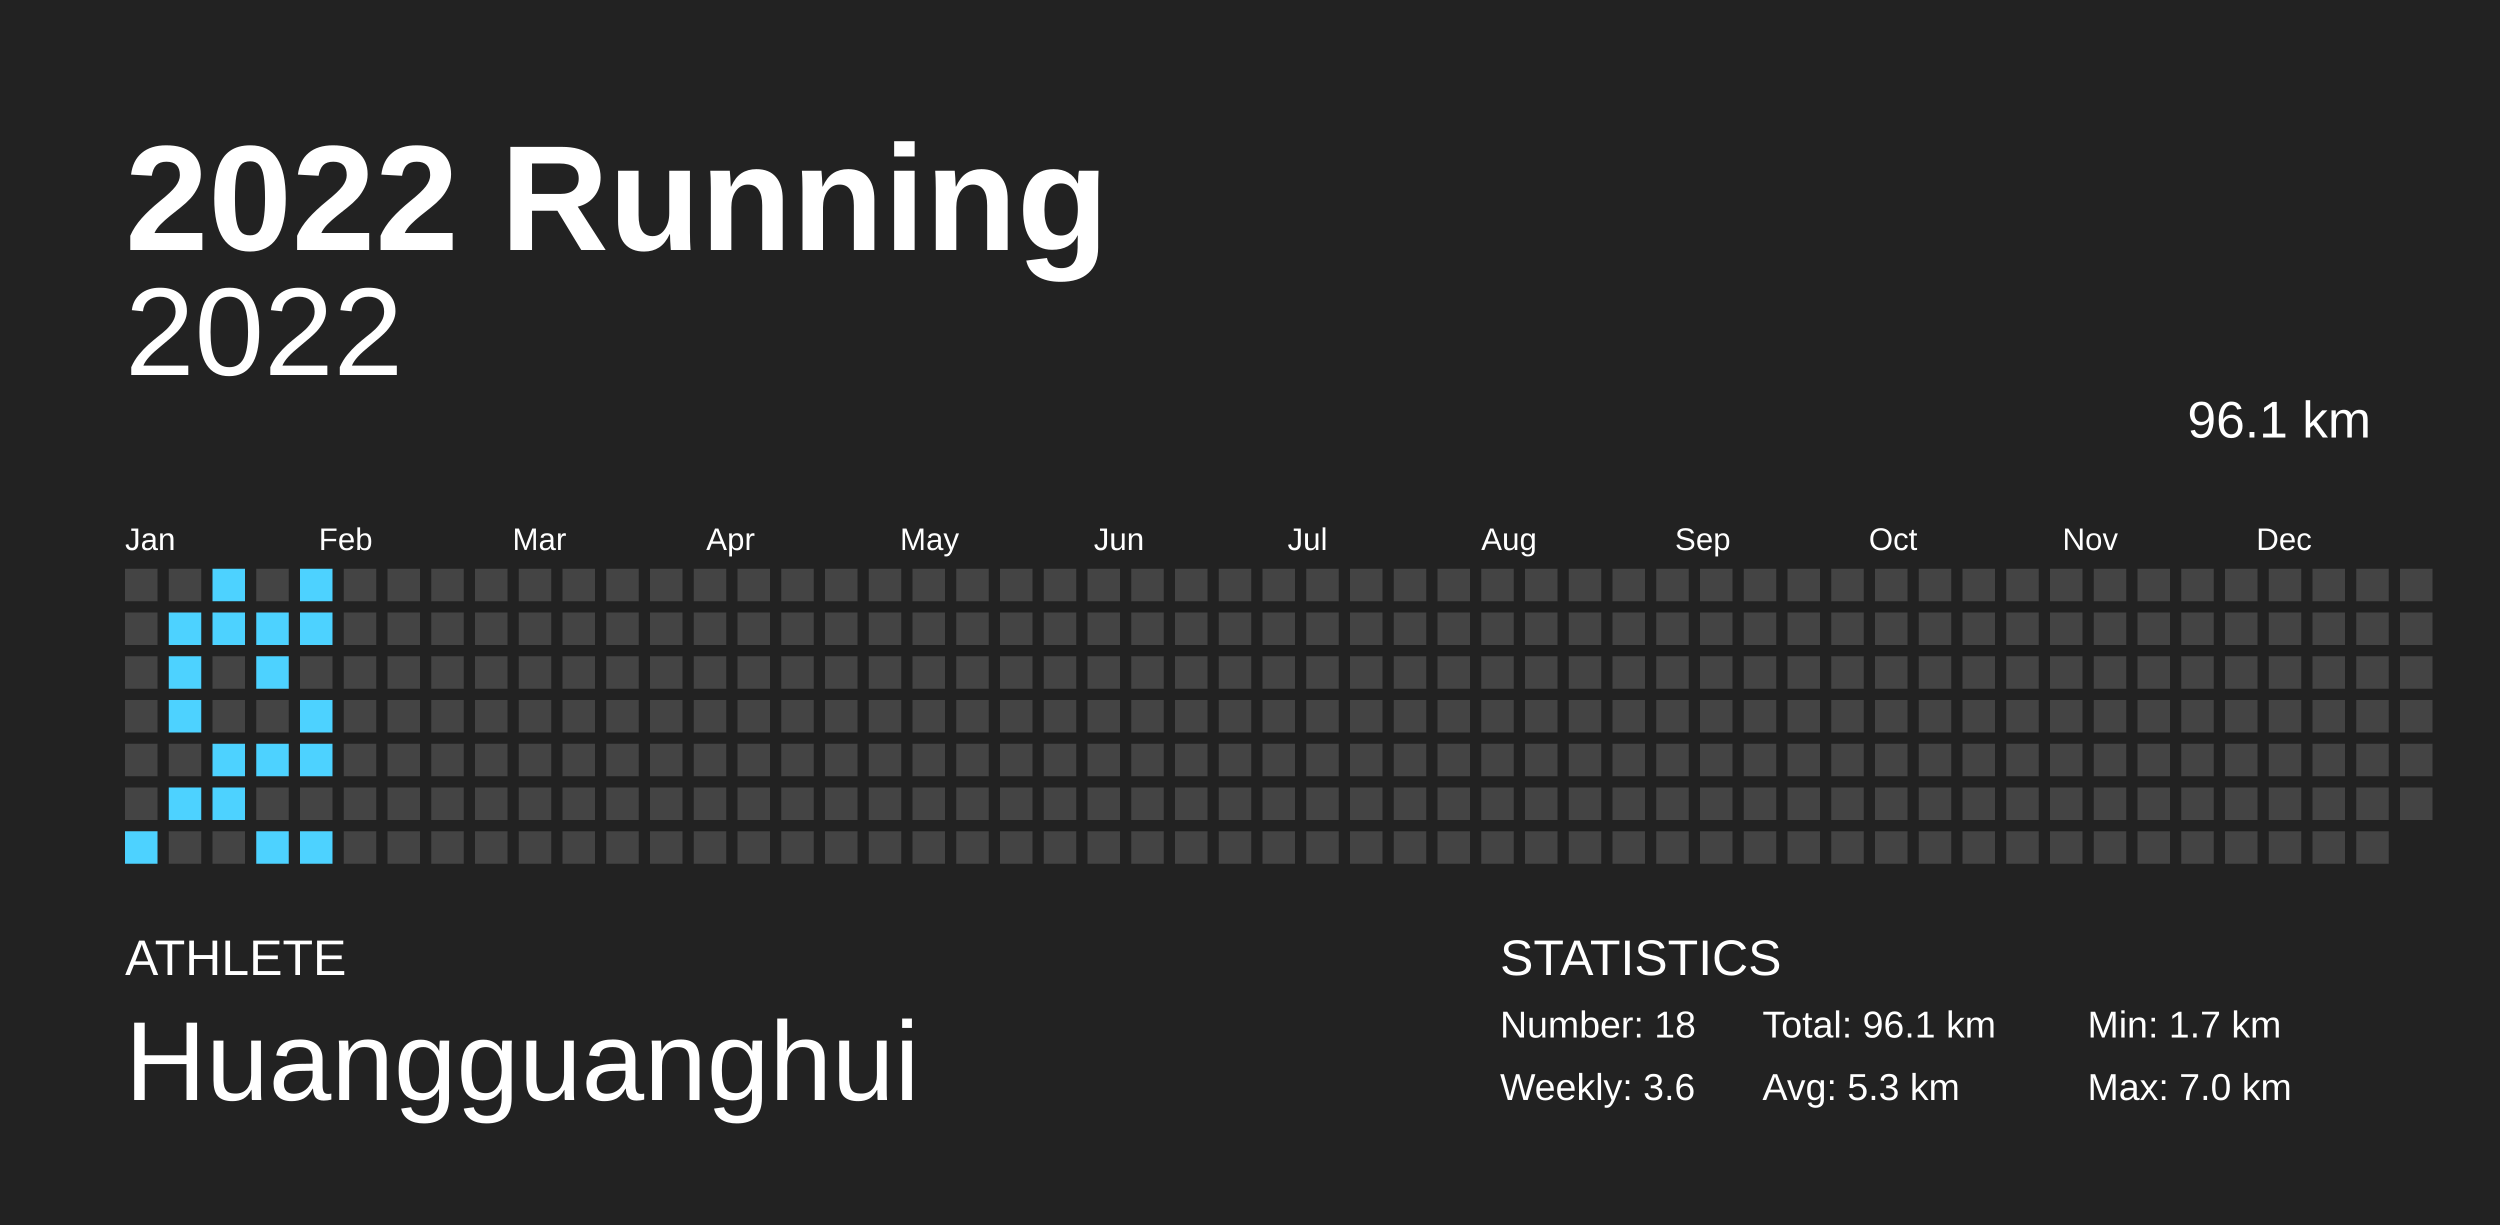
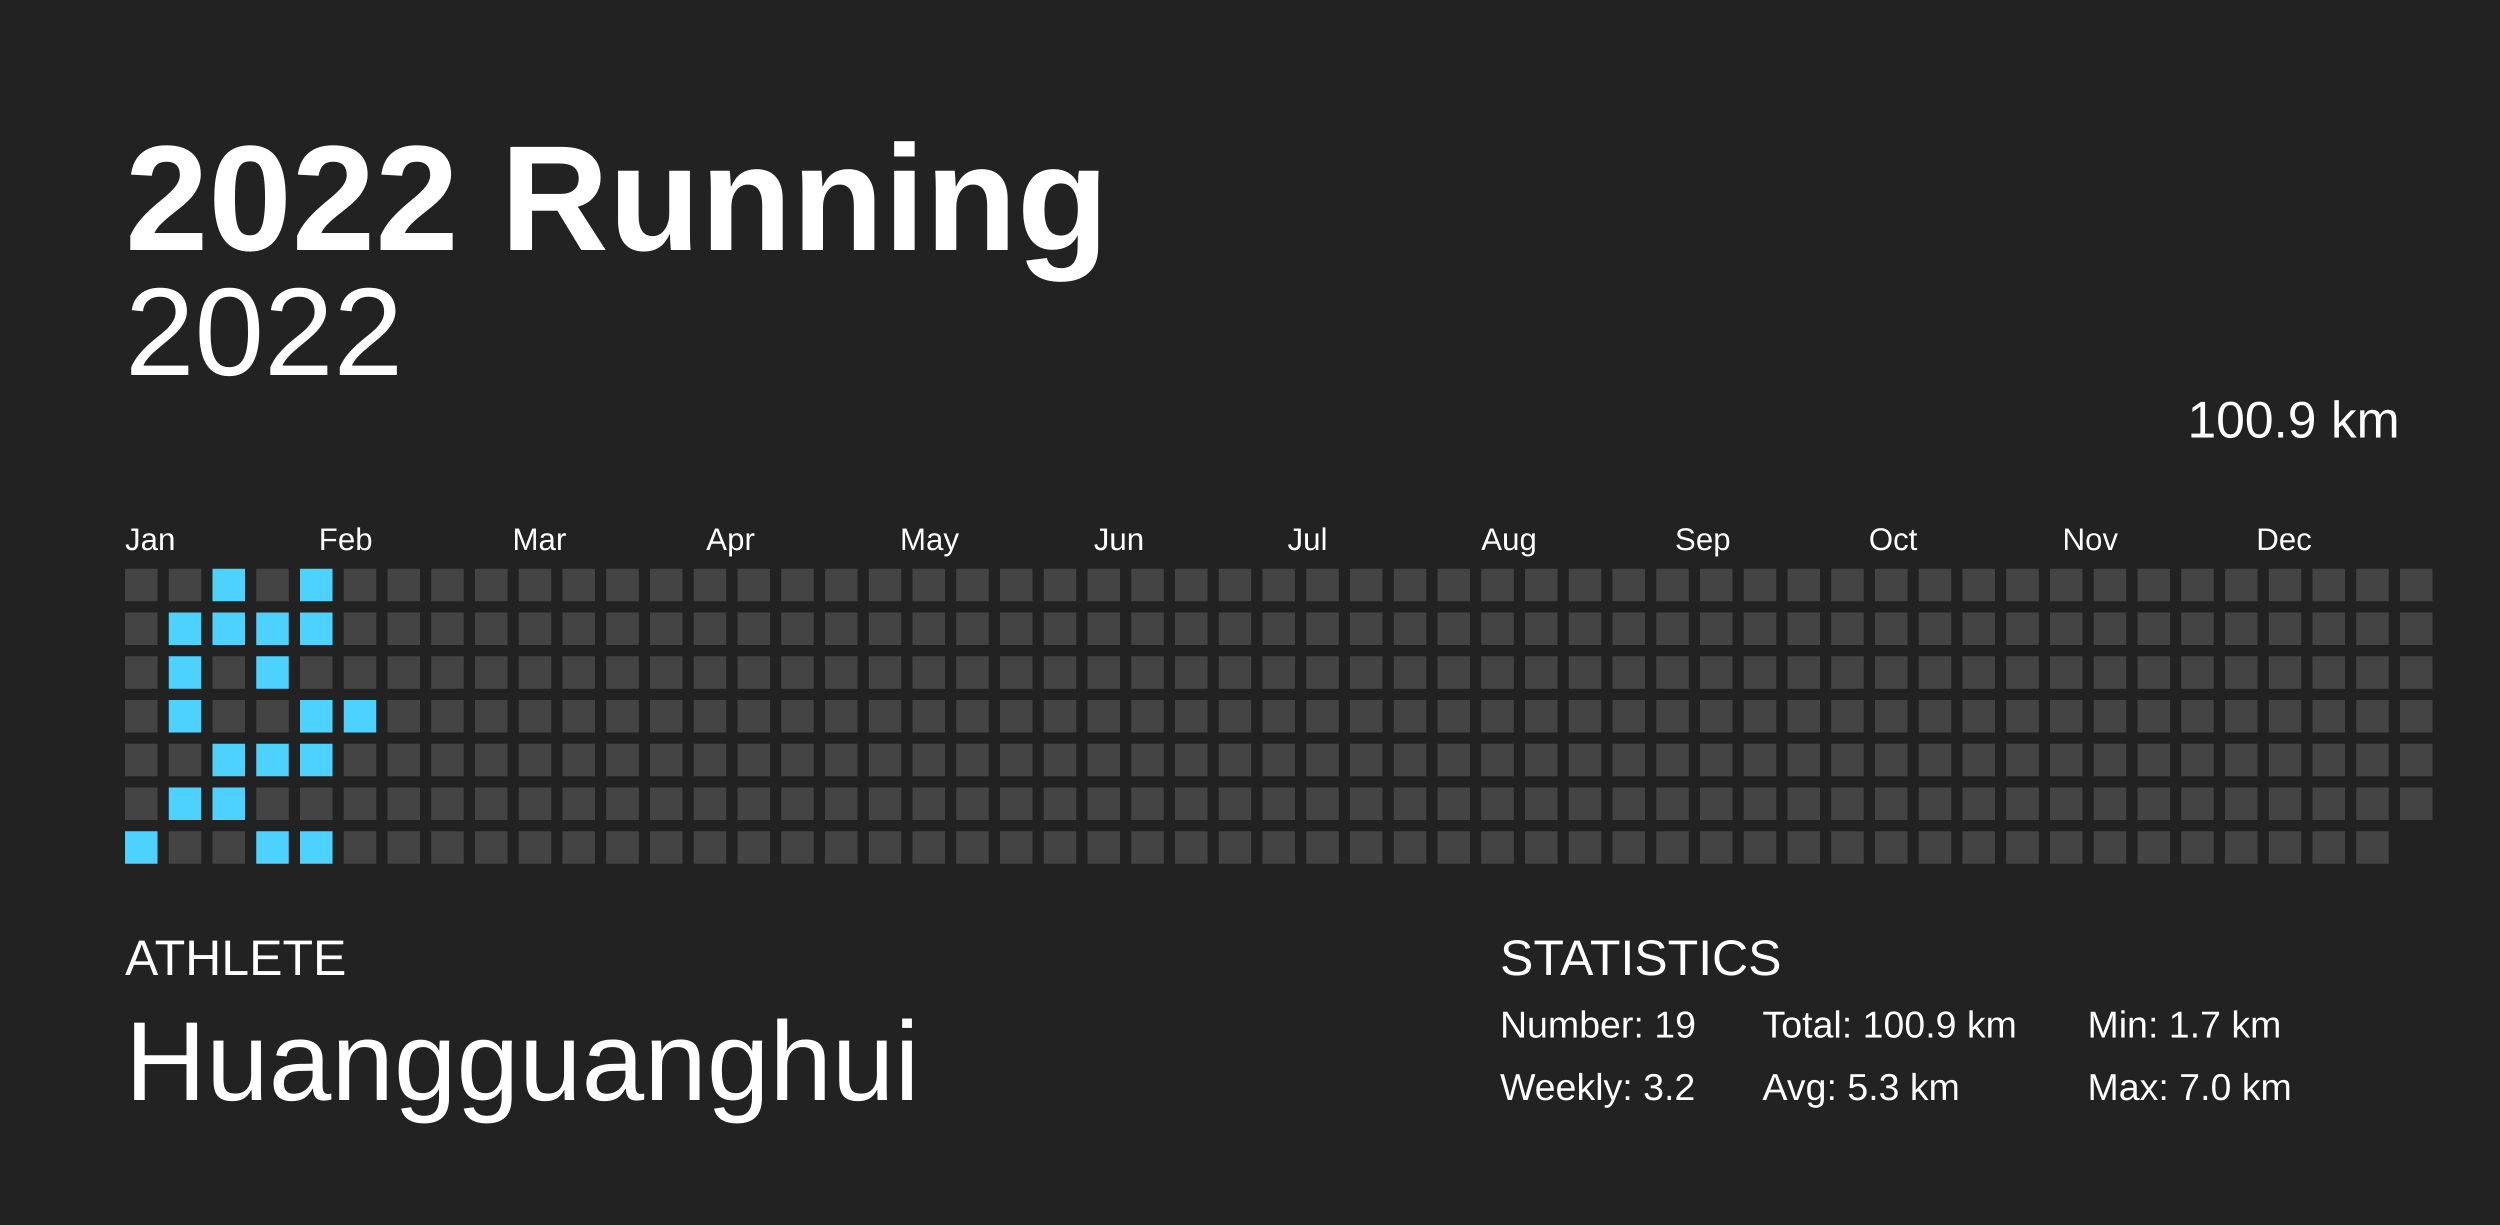
<svg xmlns="http://www.w3.org/2000/svg" baseProfile="full" height="98mm" version="1.1" viewBox="0,0,200,98" width="200mm">
  <defs />
  <rect fill="#222222" height="98" width="200" x="0" y="0" />
  <text fill="#FFFFFF" style="font-size:12px; font-family:Arial; font-weight:bold;" x="10" y="20">2022 Running</text>
  <text fill="#FFFFFF" style="font-size:4px; font-family:Arial" x="10" y="78">ATHLETE</text>
  <text fill="#FFFFFF" style="font-size:9px; font-family:Arial" x="10" y="88">Huangguanghui</text>
  <text fill="#FFFFFF" style="font-size:4px; font-family:Arial" x="120" y="78">STATISTICS</text>
-   <text fill="#FFFFFF" style="font-size:3px; font-family:Arial" x="120" y="83">Number: 18</text>
-   <text fill="#FFFFFF" style="font-size:3px; font-family:Arial" x="120" y="88">Weekly: 3.6</text>
-   <text fill="#FFFFFF" style="font-size:3px; font-family:Arial" x="141" y="83">Total: 96.1 km</text>
+   <text fill="#FFFFFF" style="font-size:3px; font-family:Arial" x="120" y="83">Number: 19</text>
+   <text fill="#FFFFFF" style="font-size:3px; font-family:Arial" x="120" y="88">Weekly: 3.2</text>
+   <text fill="#FFFFFF" style="font-size:3px; font-family:Arial" x="141" y="83">Total: 100.9 km</text>
  <text fill="#FFFFFF" style="font-size:3px; font-family:Arial" x="141" y="88">Avg: 5.3 km</text>
  <text fill="#FFFFFF" style="font-size:3px; font-family:Arial" x="167" y="83">Min: 1.7 km</text>
  <text fill="#FFFFFF" style="font-size:3px; font-family:Arial" x="167" y="88">Max: 7.0 km</text>
  <text alignment-baseline="hanging" fill="#FFFFFF" style="font-size:10.0px; font-family:Arial;" x="10" y="30">2022</text>
-   <text alignment-baseline="hanging" fill="#FFFFFF" style="font-size:4.125px; font-family:Arial;" x="175" y="35">96.1 km</text>
+   <text alignment-baseline="hanging" fill="#FFFFFF" style="font-size:4.125px; font-family:Arial;" x="175" y="35">100.9 km</text>
  <text fill="#FFFFFF" style="font-size:2.5px; font-family:Arial" x="10.0" y="44">Jan</text>
  <text fill="#FFFFFF" style="font-size:2.5px; font-family:Arial" x="25.5" y="44">Feb</text>
  <text fill="#FFFFFF" style="font-size:2.5px; font-family:Arial" x="41.0" y="44">Mar</text>
  <text fill="#FFFFFF" style="font-size:2.5px; font-family:Arial" x="56.5" y="44">Apr</text>
  <text fill="#FFFFFF" style="font-size:2.5px; font-family:Arial" x="72.0" y="44">May</text>
  <text fill="#FFFFFF" style="font-size:2.5px; font-family:Arial" x="87.5" y="44">Jun</text>
  <text fill="#FFFFFF" style="font-size:2.5px; font-family:Arial" x="103.0" y="44">Jul</text>
  <text fill="#FFFFFF" style="font-size:2.5px; font-family:Arial" x="118.5" y="44">Aug</text>
  <text fill="#FFFFFF" style="font-size:2.5px; font-family:Arial" x="134.0" y="44">Sep</text>
  <text fill="#FFFFFF" style="font-size:2.5px; font-family:Arial" x="149.5" y="44">Oct</text>
  <text fill="#FFFFFF" style="font-size:2.5px; font-family:Arial" x="165.0" y="44">Nov</text>
  <text fill="#FFFFFF" style="font-size:2.5px; font-family:Arial" x="180.5" y="44">Dec</text>
  <rect fill="#444444" height="2.6" width="2.6" x="10.0" y="45.5" />
  <rect fill="#444444" height="2.6" width="2.6" x="10.0" y="49.0" />
  <rect fill="#444444" height="2.6" width="2.6" x="10.0" y="52.5" />
  <rect fill="#444444" height="2.6" width="2.6" x="10.0" y="56.0" />
  <rect fill="#444444" height="2.6" width="2.6" x="10.0" y="59.5" />
  <rect fill="#444444" height="2.6" width="2.6" x="10.0" y="63.0" />
  <rect fill="#4dd2ff" height="2.6" width="2.6" x="10.0" y="66.5" />
  <rect fill="#444444" height="2.6" width="2.6" x="13.5" y="45.5" />
  <rect fill="#4dd2ff" height="2.6" width="2.6" x="13.5" y="49.0" />
  <rect fill="#4dd2ff" height="2.6" width="2.6" x="13.5" y="52.5" />
  <rect fill="#4dd2ff" height="2.6" width="2.6" x="13.5" y="56.0" />
  <rect fill="#444444" height="2.6" width="2.6" x="13.5" y="59.5" />
  <rect fill="#4dd2ff" height="2.6" width="2.6" x="13.5" y="63.0" />
  <rect fill="#444444" height="2.6" width="2.6" x="13.5" y="66.5" />
  <rect fill="#4dd2ff" height="2.6" width="2.6" x="17.0" y="45.5" />
  <rect fill="#4dd2ff" height="2.6" width="2.6" x="17.0" y="49.0" />
  <rect fill="#444444" height="2.6" width="2.6" x="17.0" y="52.5" />
  <rect fill="#444444" height="2.6" width="2.6" x="17.0" y="56.0" />
  <rect fill="#4dd2ff" height="2.6" width="2.6" x="17.0" y="59.5" />
  <rect fill="#4dd2ff" height="2.6" width="2.6" x="17.0" y="63.0" />
  <rect fill="#444444" height="2.6" width="2.6" x="17.0" y="66.5" />
  <rect fill="#444444" height="2.6" width="2.6" x="20.5" y="45.5" />
  <rect fill="#4dd2ff" height="2.6" width="2.6" x="20.5" y="49.0" />
  <rect fill="#4dd2ff" height="2.6" width="2.6" x="20.5" y="52.5" />
  <rect fill="#444444" height="2.6" width="2.6" x="20.5" y="56.0" />
  <rect fill="#4dd2ff" height="2.6" width="2.6" x="20.5" y="59.5" />
  <rect fill="#444444" height="2.6" width="2.6" x="20.5" y="63.0" />
  <rect fill="#4dd2ff" height="2.6" width="2.6" x="20.5" y="66.5" />
  <rect fill="#4dd2ff" height="2.6" width="2.6" x="24.0" y="45.5" />
  <rect fill="#4dd2ff" height="2.6" width="2.6" x="24.0" y="49.0" />
  <rect fill="#444444" height="2.6" width="2.6" x="24.0" y="52.5" />
  <rect fill="#4dd2ff" height="2.6" width="2.6" x="24.0" y="56.0" />
  <rect fill="#4dd2ff" height="2.6" width="2.6" x="24.0" y="59.5" />
  <rect fill="#444444" height="2.6" width="2.6" x="24.0" y="63.0" />
  <rect fill="#4dd2ff" height="2.6" width="2.6" x="24.0" y="66.5" />
  <rect fill="#444444" height="2.6" width="2.6" x="27.5" y="45.5" />
  <rect fill="#444444" height="2.6" width="2.6" x="27.5" y="49.0" />
  <rect fill="#444444" height="2.6" width="2.6" x="27.5" y="52.5" />
-   <rect fill="#444444" height="2.6" width="2.6" x="27.5" y="56.0" />
+   <rect fill="#4dd2ff" height="2.6" width="2.6" x="27.5" y="56.0" />
  <rect fill="#444444" height="2.6" width="2.6" x="27.5" y="59.5" />
  <rect fill="#444444" height="2.6" width="2.6" x="27.5" y="63.0" />
  <rect fill="#444444" height="2.6" width="2.6" x="27.5" y="66.5" />
  <rect fill="#444444" height="2.6" width="2.6" x="31.0" y="45.5" />
  <rect fill="#444444" height="2.6" width="2.6" x="31.0" y="49.0" />
  <rect fill="#444444" height="2.6" width="2.6" x="31.0" y="52.5" />
  <rect fill="#444444" height="2.6" width="2.6" x="31.0" y="56.0" />
  <rect fill="#444444" height="2.6" width="2.6" x="31.0" y="59.5" />
  <rect fill="#444444" height="2.6" width="2.6" x="31.0" y="63.0" />
  <rect fill="#444444" height="2.6" width="2.6" x="31.0" y="66.5" />
  <rect fill="#444444" height="2.6" width="2.6" x="34.5" y="45.5" />
  <rect fill="#444444" height="2.6" width="2.6" x="34.5" y="49.0" />
  <rect fill="#444444" height="2.6" width="2.6" x="34.5" y="52.5" />
  <rect fill="#444444" height="2.6" width="2.6" x="34.5" y="56.0" />
  <rect fill="#444444" height="2.6" width="2.6" x="34.5" y="59.5" />
  <rect fill="#444444" height="2.6" width="2.6" x="34.5" y="63.0" />
  <rect fill="#444444" height="2.6" width="2.6" x="34.5" y="66.5" />
  <rect fill="#444444" height="2.6" width="2.6" x="38.0" y="45.5" />
  <rect fill="#444444" height="2.6" width="2.6" x="38.0" y="49.0" />
  <rect fill="#444444" height="2.6" width="2.6" x="38.0" y="52.5" />
  <rect fill="#444444" height="2.6" width="2.6" x="38.0" y="56.0" />
  <rect fill="#444444" height="2.6" width="2.6" x="38.0" y="59.5" />
  <rect fill="#444444" height="2.6" width="2.6" x="38.0" y="63.0" />
  <rect fill="#444444" height="2.6" width="2.6" x="38.0" y="66.5" />
  <rect fill="#444444" height="2.6" width="2.6" x="41.5" y="45.5" />
  <rect fill="#444444" height="2.6" width="2.6" x="41.5" y="49.0" />
  <rect fill="#444444" height="2.6" width="2.6" x="41.5" y="52.5" />
  <rect fill="#444444" height="2.6" width="2.6" x="41.5" y="56.0" />
  <rect fill="#444444" height="2.6" width="2.6" x="41.5" y="59.5" />
  <rect fill="#444444" height="2.6" width="2.6" x="41.5" y="63.0" />
  <rect fill="#444444" height="2.6" width="2.6" x="41.5" y="66.5" />
  <rect fill="#444444" height="2.6" width="2.6" x="45.0" y="45.5" />
  <rect fill="#444444" height="2.6" width="2.6" x="45.0" y="49.0" />
  <rect fill="#444444" height="2.6" width="2.6" x="45.0" y="52.5" />
  <rect fill="#444444" height="2.6" width="2.6" x="45.0" y="56.0" />
  <rect fill="#444444" height="2.6" width="2.6" x="45.0" y="59.5" />
  <rect fill="#444444" height="2.6" width="2.6" x="45.0" y="63.0" />
  <rect fill="#444444" height="2.6" width="2.6" x="45.0" y="66.5" />
  <rect fill="#444444" height="2.6" width="2.6" x="48.5" y="45.5" />
  <rect fill="#444444" height="2.6" width="2.6" x="48.5" y="49.0" />
  <rect fill="#444444" height="2.6" width="2.6" x="48.5" y="52.5" />
  <rect fill="#444444" height="2.6" width="2.6" x="48.5" y="56.0" />
  <rect fill="#444444" height="2.6" width="2.6" x="48.5" y="59.5" />
  <rect fill="#444444" height="2.6" width="2.6" x="48.5" y="63.0" />
  <rect fill="#444444" height="2.6" width="2.6" x="48.5" y="66.5" />
  <rect fill="#444444" height="2.6" width="2.6" x="52.0" y="45.5" />
  <rect fill="#444444" height="2.6" width="2.6" x="52.0" y="49.0" />
  <rect fill="#444444" height="2.6" width="2.6" x="52.0" y="52.5" />
  <rect fill="#444444" height="2.6" width="2.6" x="52.0" y="56.0" />
  <rect fill="#444444" height="2.6" width="2.6" x="52.0" y="59.5" />
  <rect fill="#444444" height="2.6" width="2.6" x="52.0" y="63.0" />
  <rect fill="#444444" height="2.6" width="2.6" x="52.0" y="66.5" />
  <rect fill="#444444" height="2.6" width="2.6" x="55.5" y="45.5" />
  <rect fill="#444444" height="2.6" width="2.6" x="55.5" y="49.0" />
  <rect fill="#444444" height="2.6" width="2.6" x="55.5" y="52.5" />
  <rect fill="#444444" height="2.6" width="2.6" x="55.5" y="56.0" />
  <rect fill="#444444" height="2.6" width="2.6" x="55.5" y="59.5" />
  <rect fill="#444444" height="2.6" width="2.6" x="55.5" y="63.0" />
  <rect fill="#444444" height="2.6" width="2.6" x="55.5" y="66.5" />
  <rect fill="#444444" height="2.6" width="2.6" x="59.0" y="45.5" />
  <rect fill="#444444" height="2.6" width="2.6" x="59.0" y="49.0" />
  <rect fill="#444444" height="2.6" width="2.6" x="59.0" y="52.5" />
  <rect fill="#444444" height="2.6" width="2.6" x="59.0" y="56.0" />
  <rect fill="#444444" height="2.6" width="2.6" x="59.0" y="59.5" />
  <rect fill="#444444" height="2.6" width="2.6" x="59.0" y="63.0" />
  <rect fill="#444444" height="2.6" width="2.6" x="59.0" y="66.5" />
  <rect fill="#444444" height="2.6" width="2.6" x="62.5" y="45.5" />
  <rect fill="#444444" height="2.6" width="2.6" x="62.5" y="49.0" />
  <rect fill="#444444" height="2.6" width="2.6" x="62.5" y="52.5" />
  <rect fill="#444444" height="2.6" width="2.6" x="62.5" y="56.0" />
  <rect fill="#444444" height="2.6" width="2.6" x="62.5" y="59.5" />
  <rect fill="#444444" height="2.6" width="2.6" x="62.5" y="63.0" />
  <rect fill="#444444" height="2.6" width="2.6" x="62.5" y="66.5" />
  <rect fill="#444444" height="2.6" width="2.6" x="66.0" y="45.5" />
  <rect fill="#444444" height="2.6" width="2.6" x="66.0" y="49.0" />
  <rect fill="#444444" height="2.6" width="2.6" x="66.0" y="52.5" />
  <rect fill="#444444" height="2.6" width="2.6" x="66.0" y="56.0" />
  <rect fill="#444444" height="2.6" width="2.6" x="66.0" y="59.5" />
  <rect fill="#444444" height="2.6" width="2.6" x="66.0" y="63.0" />
  <rect fill="#444444" height="2.6" width="2.6" x="66.0" y="66.5" />
  <rect fill="#444444" height="2.6" width="2.6" x="69.5" y="45.5" />
  <rect fill="#444444" height="2.6" width="2.6" x="69.5" y="49.0" />
  <rect fill="#444444" height="2.6" width="2.6" x="69.5" y="52.5" />
  <rect fill="#444444" height="2.6" width="2.6" x="69.5" y="56.0" />
  <rect fill="#444444" height="2.6" width="2.6" x="69.5" y="59.5" />
  <rect fill="#444444" height="2.6" width="2.6" x="69.5" y="63.0" />
  <rect fill="#444444" height="2.6" width="2.6" x="69.5" y="66.5" />
  <rect fill="#444444" height="2.6" width="2.6" x="73.0" y="45.5" />
  <rect fill="#444444" height="2.6" width="2.6" x="73.0" y="49.0" />
  <rect fill="#444444" height="2.6" width="2.6" x="73.0" y="52.5" />
  <rect fill="#444444" height="2.6" width="2.6" x="73.0" y="56.0" />
  <rect fill="#444444" height="2.6" width="2.6" x="73.0" y="59.5" />
  <rect fill="#444444" height="2.6" width="2.6" x="73.0" y="63.0" />
  <rect fill="#444444" height="2.6" width="2.6" x="73.0" y="66.5" />
  <rect fill="#444444" height="2.6" width="2.6" x="76.5" y="45.5" />
  <rect fill="#444444" height="2.6" width="2.6" x="76.5" y="49.0" />
  <rect fill="#444444" height="2.6" width="2.6" x="76.5" y="52.5" />
  <rect fill="#444444" height="2.6" width="2.6" x="76.5" y="56.0" />
  <rect fill="#444444" height="2.6" width="2.6" x="76.5" y="59.5" />
  <rect fill="#444444" height="2.6" width="2.6" x="76.5" y="63.0" />
  <rect fill="#444444" height="2.6" width="2.6" x="76.5" y="66.5" />
  <rect fill="#444444" height="2.6" width="2.6" x="80.0" y="45.5" />
  <rect fill="#444444" height="2.6" width="2.6" x="80.0" y="49.0" />
  <rect fill="#444444" height="2.6" width="2.6" x="80.0" y="52.5" />
  <rect fill="#444444" height="2.6" width="2.6" x="80.0" y="56.0" />
  <rect fill="#444444" height="2.6" width="2.6" x="80.0" y="59.5" />
  <rect fill="#444444" height="2.6" width="2.6" x="80.0" y="63.0" />
  <rect fill="#444444" height="2.6" width="2.6" x="80.0" y="66.5" />
  <rect fill="#444444" height="2.6" width="2.6" x="83.5" y="45.5" />
  <rect fill="#444444" height="2.6" width="2.6" x="83.5" y="49.0" />
  <rect fill="#444444" height="2.6" width="2.6" x="83.5" y="52.5" />
  <rect fill="#444444" height="2.6" width="2.6" x="83.5" y="56.0" />
  <rect fill="#444444" height="2.6" width="2.6" x="83.5" y="59.5" />
  <rect fill="#444444" height="2.6" width="2.6" x="83.5" y="63.0" />
  <rect fill="#444444" height="2.6" width="2.6" x="83.5" y="66.5" />
  <rect fill="#444444" height="2.6" width="2.6" x="87.0" y="45.5" />
  <rect fill="#444444" height="2.6" width="2.6" x="87.0" y="49.0" />
  <rect fill="#444444" height="2.6" width="2.6" x="87.0" y="52.5" />
  <rect fill="#444444" height="2.6" width="2.6" x="87.0" y="56.0" />
  <rect fill="#444444" height="2.6" width="2.6" x="87.0" y="59.5" />
  <rect fill="#444444" height="2.6" width="2.6" x="87.0" y="63.0" />
  <rect fill="#444444" height="2.6" width="2.6" x="87.0" y="66.5" />
  <rect fill="#444444" height="2.6" width="2.6" x="90.5" y="45.5" />
  <rect fill="#444444" height="2.6" width="2.6" x="90.5" y="49.0" />
  <rect fill="#444444" height="2.6" width="2.6" x="90.5" y="52.5" />
  <rect fill="#444444" height="2.6" width="2.6" x="90.5" y="56.0" />
  <rect fill="#444444" height="2.6" width="2.6" x="90.5" y="59.5" />
  <rect fill="#444444" height="2.6" width="2.6" x="90.5" y="63.0" />
  <rect fill="#444444" height="2.6" width="2.6" x="90.5" y="66.5" />
  <rect fill="#444444" height="2.6" width="2.6" x="94.0" y="45.5" />
  <rect fill="#444444" height="2.6" width="2.6" x="94.0" y="49.0" />
  <rect fill="#444444" height="2.6" width="2.6" x="94.0" y="52.5" />
  <rect fill="#444444" height="2.6" width="2.6" x="94.0" y="56.0" />
  <rect fill="#444444" height="2.6" width="2.6" x="94.0" y="59.5" />
  <rect fill="#444444" height="2.6" width="2.6" x="94.0" y="63.0" />
  <rect fill="#444444" height="2.6" width="2.6" x="94.0" y="66.5" />
  <rect fill="#444444" height="2.6" width="2.6" x="97.5" y="45.5" />
  <rect fill="#444444" height="2.6" width="2.6" x="97.5" y="49.0" />
  <rect fill="#444444" height="2.6" width="2.6" x="97.5" y="52.5" />
  <rect fill="#444444" height="2.6" width="2.6" x="97.5" y="56.0" />
  <rect fill="#444444" height="2.6" width="2.6" x="97.5" y="59.5" />
  <rect fill="#444444" height="2.6" width="2.6" x="97.5" y="63.0" />
  <rect fill="#444444" height="2.6" width="2.6" x="97.5" y="66.5" />
  <rect fill="#444444" height="2.6" width="2.6" x="101.0" y="45.5" />
  <rect fill="#444444" height="2.6" width="2.6" x="101.0" y="49.0" />
  <rect fill="#444444" height="2.6" width="2.6" x="101.0" y="52.5" />
  <rect fill="#444444" height="2.6" width="2.6" x="101.0" y="56.0" />
  <rect fill="#444444" height="2.6" width="2.6" x="101.0" y="59.5" />
  <rect fill="#444444" height="2.6" width="2.6" x="101.0" y="63.0" />
  <rect fill="#444444" height="2.6" width="2.6" x="101.0" y="66.5" />
  <rect fill="#444444" height="2.6" width="2.6" x="104.5" y="45.5" />
  <rect fill="#444444" height="2.6" width="2.6" x="104.5" y="49.0" />
  <rect fill="#444444" height="2.6" width="2.6" x="104.5" y="52.5" />
  <rect fill="#444444" height="2.6" width="2.6" x="104.5" y="56.0" />
  <rect fill="#444444" height="2.6" width="2.6" x="104.5" y="59.5" />
  <rect fill="#444444" height="2.6" width="2.6" x="104.5" y="63.0" />
  <rect fill="#444444" height="2.6" width="2.6" x="104.5" y="66.5" />
  <rect fill="#444444" height="2.6" width="2.6" x="108.0" y="45.5" />
  <rect fill="#444444" height="2.6" width="2.6" x="108.0" y="49.0" />
  <rect fill="#444444" height="2.6" width="2.6" x="108.0" y="52.5" />
  <rect fill="#444444" height="2.6" width="2.6" x="108.0" y="56.0" />
  <rect fill="#444444" height="2.6" width="2.6" x="108.0" y="59.5" />
  <rect fill="#444444" height="2.6" width="2.6" x="108.0" y="63.0" />
  <rect fill="#444444" height="2.6" width="2.6" x="108.0" y="66.5" />
  <rect fill="#444444" height="2.6" width="2.6" x="111.5" y="45.5" />
  <rect fill="#444444" height="2.6" width="2.6" x="111.5" y="49.0" />
  <rect fill="#444444" height="2.6" width="2.6" x="111.5" y="52.5" />
  <rect fill="#444444" height="2.6" width="2.6" x="111.5" y="56.0" />
  <rect fill="#444444" height="2.6" width="2.6" x="111.5" y="59.5" />
  <rect fill="#444444" height="2.6" width="2.6" x="111.5" y="63.0" />
  <rect fill="#444444" height="2.6" width="2.6" x="111.5" y="66.5" />
  <rect fill="#444444" height="2.6" width="2.6" x="115.0" y="45.5" />
  <rect fill="#444444" height="2.6" width="2.6" x="115.0" y="49.0" />
  <rect fill="#444444" height="2.6" width="2.6" x="115.0" y="52.5" />
  <rect fill="#444444" height="2.6" width="2.6" x="115.0" y="56.0" />
  <rect fill="#444444" height="2.6" width="2.6" x="115.0" y="59.5" />
  <rect fill="#444444" height="2.6" width="2.6" x="115.0" y="63.0" />
  <rect fill="#444444" height="2.6" width="2.6" x="115.0" y="66.5" />
  <rect fill="#444444" height="2.6" width="2.6" x="118.5" y="45.5" />
  <rect fill="#444444" height="2.6" width="2.6" x="118.5" y="49.0" />
  <rect fill="#444444" height="2.6" width="2.6" x="118.5" y="52.5" />
  <rect fill="#444444" height="2.6" width="2.6" x="118.5" y="56.0" />
  <rect fill="#444444" height="2.6" width="2.6" x="118.5" y="59.5" />
  <rect fill="#444444" height="2.6" width="2.6" x="118.5" y="63.0" />
  <rect fill="#444444" height="2.6" width="2.6" x="118.5" y="66.5" />
  <rect fill="#444444" height="2.6" width="2.6" x="122.0" y="45.5" />
  <rect fill="#444444" height="2.6" width="2.6" x="122.0" y="49.0" />
  <rect fill="#444444" height="2.6" width="2.6" x="122.0" y="52.5" />
  <rect fill="#444444" height="2.6" width="2.6" x="122.0" y="56.0" />
  <rect fill="#444444" height="2.6" width="2.6" x="122.0" y="59.5" />
  <rect fill="#444444" height="2.6" width="2.6" x="122.0" y="63.0" />
  <rect fill="#444444" height="2.6" width="2.6" x="122.0" y="66.5" />
  <rect fill="#444444" height="2.6" width="2.6" x="125.5" y="45.5" />
  <rect fill="#444444" height="2.6" width="2.6" x="125.5" y="49.0" />
  <rect fill="#444444" height="2.6" width="2.6" x="125.5" y="52.5" />
  <rect fill="#444444" height="2.6" width="2.6" x="125.5" y="56.0" />
  <rect fill="#444444" height="2.6" width="2.6" x="125.5" y="59.5" />
  <rect fill="#444444" height="2.6" width="2.6" x="125.5" y="63.0" />
  <rect fill="#444444" height="2.6" width="2.6" x="125.5" y="66.5" />
  <rect fill="#444444" height="2.6" width="2.6" x="129.0" y="45.5" />
  <rect fill="#444444" height="2.6" width="2.6" x="129.0" y="49.0" />
  <rect fill="#444444" height="2.6" width="2.6" x="129.0" y="52.5" />
  <rect fill="#444444" height="2.6" width="2.6" x="129.0" y="56.0" />
  <rect fill="#444444" height="2.6" width="2.6" x="129.0" y="59.5" />
  <rect fill="#444444" height="2.6" width="2.6" x="129.0" y="63.0" />
  <rect fill="#444444" height="2.6" width="2.6" x="129.0" y="66.5" />
  <rect fill="#444444" height="2.6" width="2.6" x="132.5" y="45.5" />
  <rect fill="#444444" height="2.6" width="2.6" x="132.5" y="49.0" />
  <rect fill="#444444" height="2.6" width="2.6" x="132.5" y="52.5" />
  <rect fill="#444444" height="2.6" width="2.6" x="132.5" y="56.0" />
  <rect fill="#444444" height="2.6" width="2.6" x="132.5" y="59.5" />
  <rect fill="#444444" height="2.6" width="2.6" x="132.5" y="63.0" />
  <rect fill="#444444" height="2.6" width="2.6" x="132.5" y="66.5" />
  <rect fill="#444444" height="2.6" width="2.6" x="136.0" y="45.5" />
  <rect fill="#444444" height="2.6" width="2.6" x="136.0" y="49.0" />
  <rect fill="#444444" height="2.6" width="2.6" x="136.0" y="52.5" />
  <rect fill="#444444" height="2.6" width="2.6" x="136.0" y="56.0" />
  <rect fill="#444444" height="2.6" width="2.6" x="136.0" y="59.5" />
  <rect fill="#444444" height="2.6" width="2.6" x="136.0" y="63.0" />
  <rect fill="#444444" height="2.6" width="2.6" x="136.0" y="66.5" />
  <rect fill="#444444" height="2.6" width="2.6" x="139.5" y="45.5" />
  <rect fill="#444444" height="2.6" width="2.6" x="139.5" y="49.0" />
  <rect fill="#444444" height="2.6" width="2.6" x="139.5" y="52.5" />
  <rect fill="#444444" height="2.6" width="2.6" x="139.5" y="56.0" />
  <rect fill="#444444" height="2.6" width="2.6" x="139.5" y="59.5" />
  <rect fill="#444444" height="2.6" width="2.6" x="139.5" y="63.0" />
  <rect fill="#444444" height="2.6" width="2.6" x="139.5" y="66.5" />
  <rect fill="#444444" height="2.6" width="2.6" x="143.0" y="45.5" />
  <rect fill="#444444" height="2.6" width="2.6" x="143.0" y="49.0" />
  <rect fill="#444444" height="2.6" width="2.6" x="143.0" y="52.5" />
  <rect fill="#444444" height="2.6" width="2.6" x="143.0" y="56.0" />
  <rect fill="#444444" height="2.6" width="2.6" x="143.0" y="59.5" />
  <rect fill="#444444" height="2.6" width="2.6" x="143.0" y="63.0" />
  <rect fill="#444444" height="2.6" width="2.6" x="143.0" y="66.5" />
  <rect fill="#444444" height="2.6" width="2.6" x="146.5" y="45.5" />
  <rect fill="#444444" height="2.6" width="2.6" x="146.5" y="49.0" />
  <rect fill="#444444" height="2.6" width="2.6" x="146.5" y="52.5" />
  <rect fill="#444444" height="2.6" width="2.6" x="146.5" y="56.0" />
  <rect fill="#444444" height="2.6" width="2.6" x="146.5" y="59.5" />
  <rect fill="#444444" height="2.6" width="2.6" x="146.5" y="63.0" />
  <rect fill="#444444" height="2.6" width="2.6" x="146.5" y="66.5" />
  <rect fill="#444444" height="2.6" width="2.6" x="150.0" y="45.5" />
  <rect fill="#444444" height="2.6" width="2.6" x="150.0" y="49.0" />
  <rect fill="#444444" height="2.6" width="2.6" x="150.0" y="52.5" />
  <rect fill="#444444" height="2.6" width="2.6" x="150.0" y="56.0" />
  <rect fill="#444444" height="2.6" width="2.6" x="150.0" y="59.5" />
  <rect fill="#444444" height="2.6" width="2.6" x="150.0" y="63.0" />
  <rect fill="#444444" height="2.6" width="2.6" x="150.0" y="66.5" />
  <rect fill="#444444" height="2.6" width="2.6" x="153.5" y="45.5" />
  <rect fill="#444444" height="2.6" width="2.6" x="153.5" y="49.0" />
  <rect fill="#444444" height="2.6" width="2.6" x="153.5" y="52.5" />
  <rect fill="#444444" height="2.6" width="2.6" x="153.5" y="56.0" />
  <rect fill="#444444" height="2.6" width="2.6" x="153.5" y="59.5" />
  <rect fill="#444444" height="2.6" width="2.6" x="153.5" y="63.0" />
  <rect fill="#444444" height="2.6" width="2.6" x="153.5" y="66.5" />
  <rect fill="#444444" height="2.6" width="2.6" x="157.0" y="45.5" />
  <rect fill="#444444" height="2.6" width="2.6" x="157.0" y="49.0" />
  <rect fill="#444444" height="2.6" width="2.6" x="157.0" y="52.5" />
  <rect fill="#444444" height="2.6" width="2.6" x="157.0" y="56.0" />
  <rect fill="#444444" height="2.6" width="2.6" x="157.0" y="59.5" />
  <rect fill="#444444" height="2.6" width="2.6" x="157.0" y="63.0" />
  <rect fill="#444444" height="2.6" width="2.6" x="157.0" y="66.5" />
  <rect fill="#444444" height="2.6" width="2.6" x="160.5" y="45.5" />
  <rect fill="#444444" height="2.6" width="2.6" x="160.5" y="49.0" />
  <rect fill="#444444" height="2.6" width="2.6" x="160.5" y="52.5" />
  <rect fill="#444444" height="2.6" width="2.6" x="160.5" y="56.0" />
  <rect fill="#444444" height="2.6" width="2.6" x="160.5" y="59.5" />
  <rect fill="#444444" height="2.6" width="2.6" x="160.5" y="63.0" />
  <rect fill="#444444" height="2.6" width="2.6" x="160.5" y="66.5" />
  <rect fill="#444444" height="2.6" width="2.6" x="164.0" y="45.5" />
  <rect fill="#444444" height="2.6" width="2.6" x="164.0" y="49.0" />
  <rect fill="#444444" height="2.6" width="2.6" x="164.0" y="52.5" />
  <rect fill="#444444" height="2.6" width="2.6" x="164.0" y="56.0" />
  <rect fill="#444444" height="2.6" width="2.6" x="164.0" y="59.5" />
  <rect fill="#444444" height="2.6" width="2.6" x="164.0" y="63.0" />
  <rect fill="#444444" height="2.6" width="2.6" x="164.0" y="66.5" />
  <rect fill="#444444" height="2.6" width="2.6" x="167.5" y="45.5" />
  <rect fill="#444444" height="2.6" width="2.6" x="167.5" y="49.0" />
  <rect fill="#444444" height="2.6" width="2.6" x="167.5" y="52.5" />
  <rect fill="#444444" height="2.6" width="2.6" x="167.5" y="56.0" />
  <rect fill="#444444" height="2.6" width="2.6" x="167.5" y="59.5" />
  <rect fill="#444444" height="2.6" width="2.6" x="167.5" y="63.0" />
  <rect fill="#444444" height="2.6" width="2.6" x="167.5" y="66.5" />
  <rect fill="#444444" height="2.6" width="2.6" x="171.0" y="45.5" />
  <rect fill="#444444" height="2.6" width="2.6" x="171.0" y="49.0" />
  <rect fill="#444444" height="2.6" width="2.6" x="171.0" y="52.5" />
  <rect fill="#444444" height="2.6" width="2.6" x="171.0" y="56.0" />
  <rect fill="#444444" height="2.6" width="2.6" x="171.0" y="59.5" />
  <rect fill="#444444" height="2.6" width="2.6" x="171.0" y="63.0" />
  <rect fill="#444444" height="2.6" width="2.6" x="171.0" y="66.5" />
  <rect fill="#444444" height="2.6" width="2.6" x="174.5" y="45.5" />
  <rect fill="#444444" height="2.6" width="2.6" x="174.5" y="49.0" />
  <rect fill="#444444" height="2.6" width="2.6" x="174.5" y="52.5" />
  <rect fill="#444444" height="2.6" width="2.6" x="174.5" y="56.0" />
  <rect fill="#444444" height="2.6" width="2.6" x="174.5" y="59.5" />
  <rect fill="#444444" height="2.6" width="2.6" x="174.5" y="63.0" />
  <rect fill="#444444" height="2.6" width="2.6" x="174.5" y="66.5" />
  <rect fill="#444444" height="2.6" width="2.6" x="178.0" y="45.5" />
  <rect fill="#444444" height="2.6" width="2.6" x="178.0" y="49.0" />
  <rect fill="#444444" height="2.6" width="2.6" x="178.0" y="52.5" />
  <rect fill="#444444" height="2.6" width="2.6" x="178.0" y="56.0" />
  <rect fill="#444444" height="2.6" width="2.6" x="178.0" y="59.5" />
  <rect fill="#444444" height="2.6" width="2.6" x="178.0" y="63.0" />
  <rect fill="#444444" height="2.6" width="2.6" x="178.0" y="66.5" />
  <rect fill="#444444" height="2.6" width="2.6" x="181.5" y="45.5" />
  <rect fill="#444444" height="2.6" width="2.6" x="181.5" y="49.0" />
  <rect fill="#444444" height="2.6" width="2.6" x="181.5" y="52.5" />
  <rect fill="#444444" height="2.6" width="2.6" x="181.5" y="56.0" />
  <rect fill="#444444" height="2.6" width="2.6" x="181.5" y="59.5" />
  <rect fill="#444444" height="2.6" width="2.6" x="181.5" y="63.0" />
  <rect fill="#444444" height="2.6" width="2.6" x="181.5" y="66.5" />
  <rect fill="#444444" height="2.6" width="2.6" x="185.0" y="45.5" />
  <rect fill="#444444" height="2.6" width="2.6" x="185.0" y="49.0" />
  <rect fill="#444444" height="2.6" width="2.6" x="185.0" y="52.5" />
  <rect fill="#444444" height="2.6" width="2.6" x="185.0" y="56.0" />
  <rect fill="#444444" height="2.6" width="2.6" x="185.0" y="59.5" />
  <rect fill="#444444" height="2.6" width="2.6" x="185.0" y="63.0" />
  <rect fill="#444444" height="2.6" width="2.6" x="185.0" y="66.5" />
  <rect fill="#444444" height="2.6" width="2.6" x="188.5" y="45.5" />
  <rect fill="#444444" height="2.6" width="2.6" x="188.5" y="49.0" />
  <rect fill="#444444" height="2.6" width="2.6" x="188.5" y="52.5" />
  <rect fill="#444444" height="2.6" width="2.6" x="188.5" y="56.0" />
  <rect fill="#444444" height="2.6" width="2.6" x="188.5" y="59.5" />
  <rect fill="#444444" height="2.6" width="2.6" x="188.5" y="63.0" />
  <rect fill="#444444" height="2.6" width="2.6" x="188.5" y="66.5" />
  <rect fill="#444444" height="2.6" width="2.6" x="192.0" y="45.5" />
  <rect fill="#444444" height="2.6" width="2.6" x="192.0" y="49.0" />
  <rect fill="#444444" height="2.6" width="2.6" x="192.0" y="52.5" />
  <rect fill="#444444" height="2.6" width="2.6" x="192.0" y="56.0" />
  <rect fill="#444444" height="2.6" width="2.6" x="192.0" y="59.5" />
  <rect fill="#444444" height="2.6" width="2.6" x="192.0" y="63.0" />
</svg>
